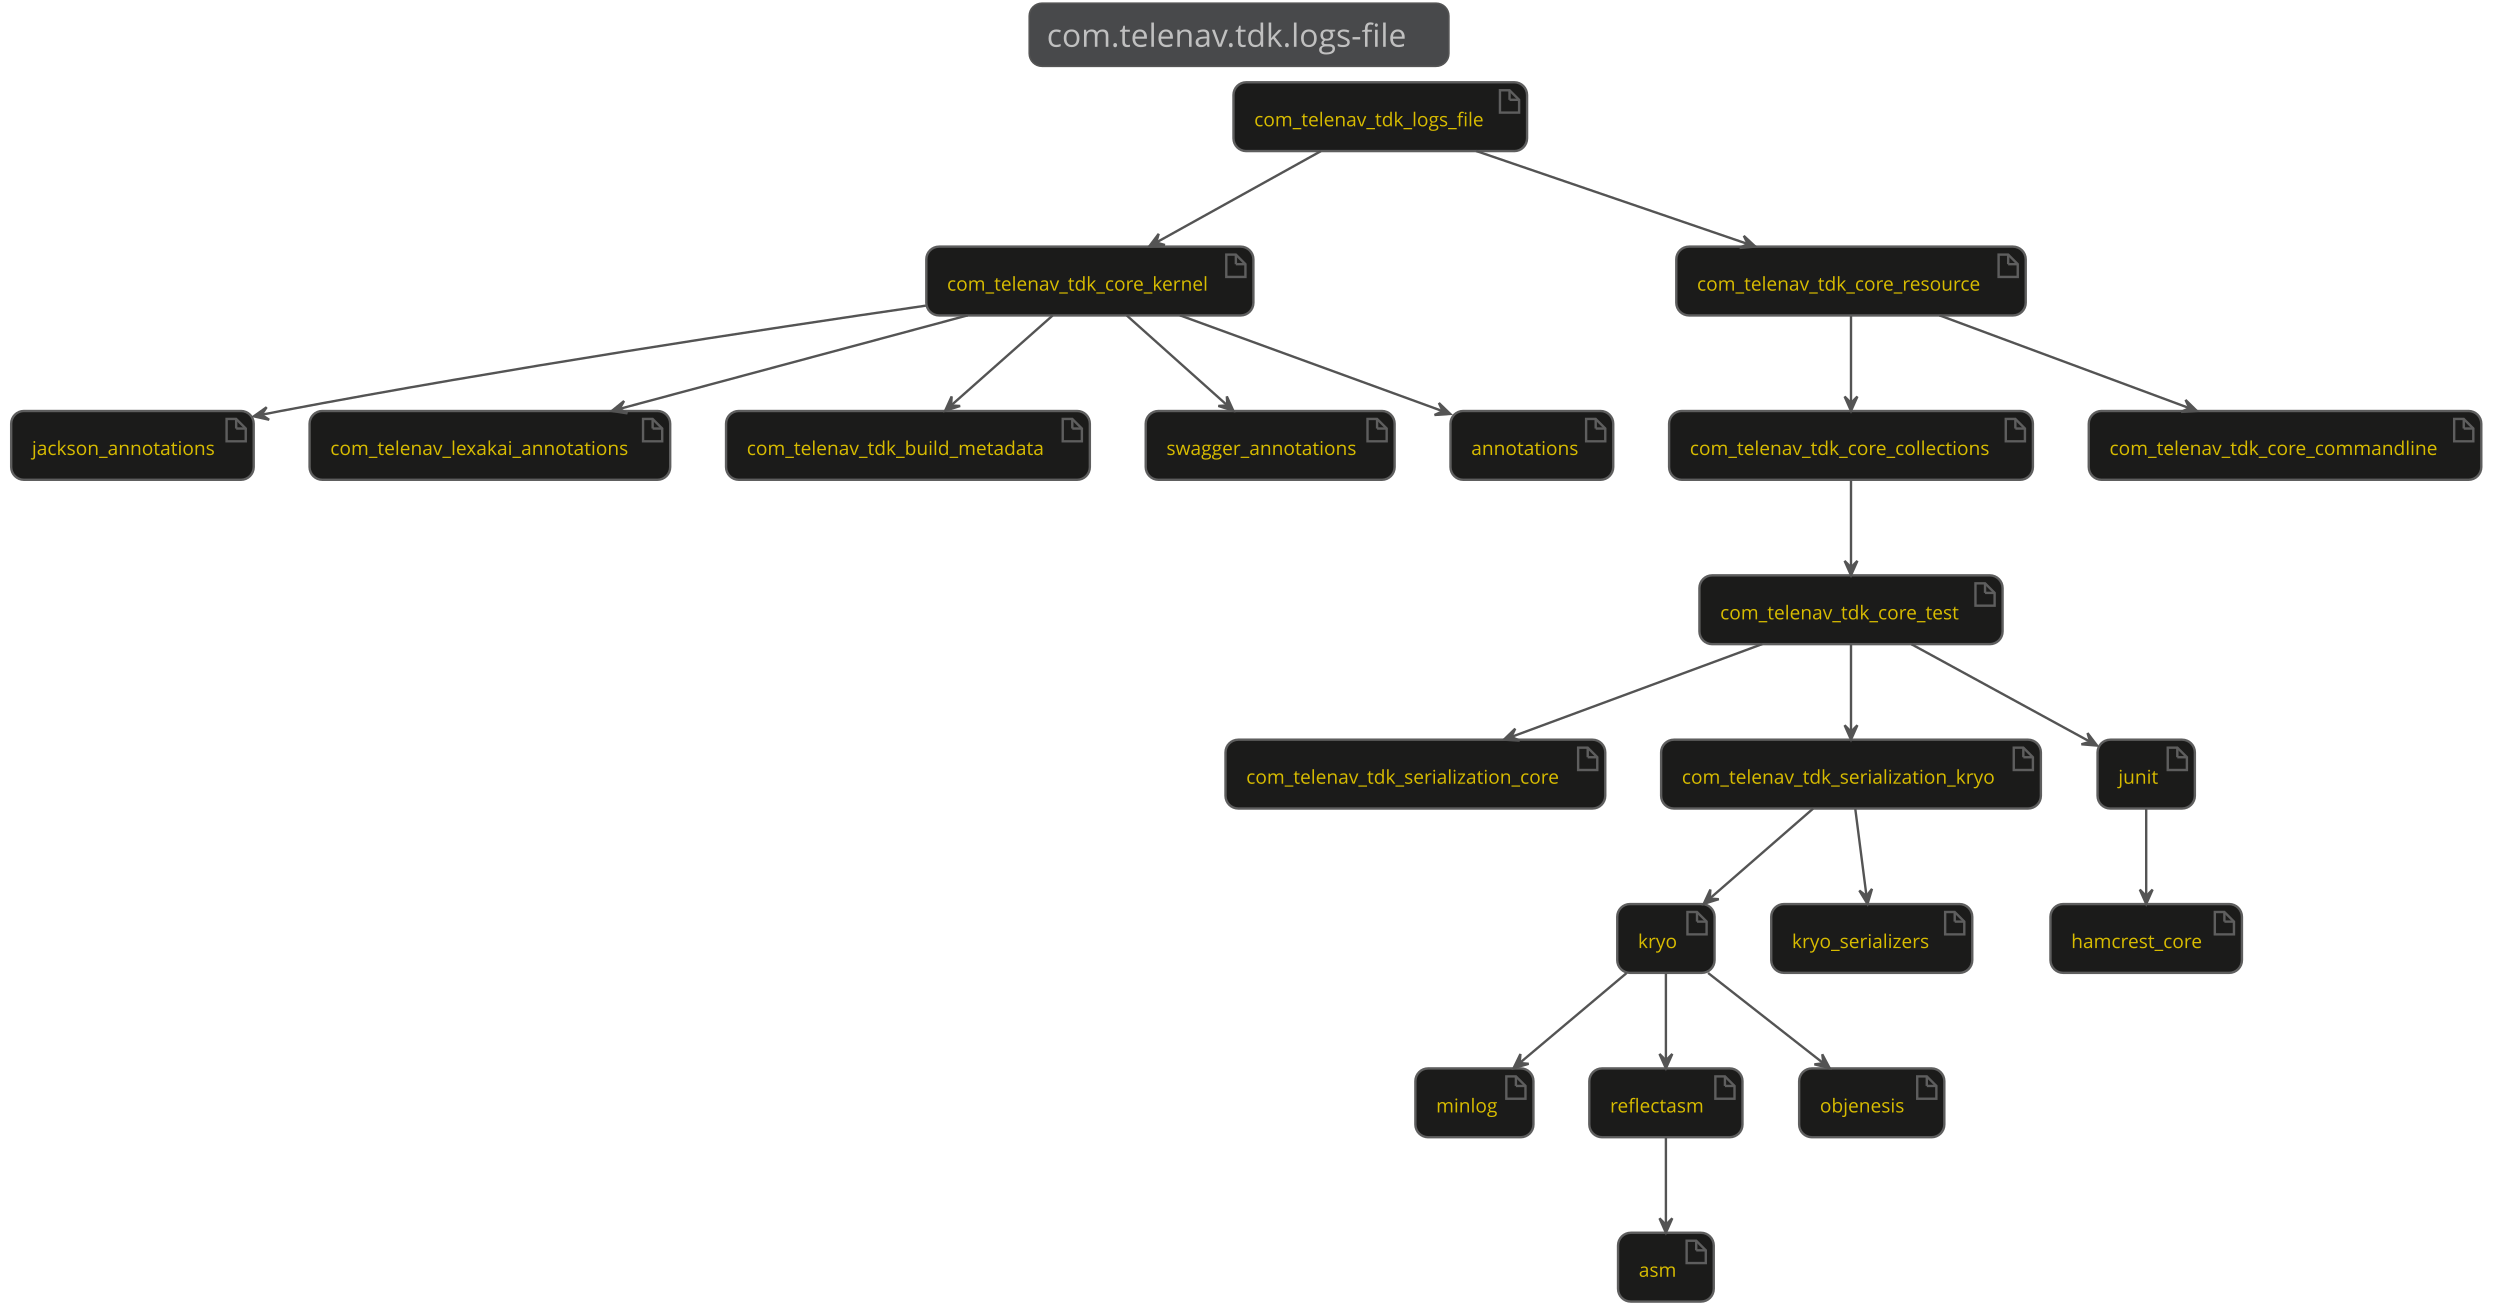
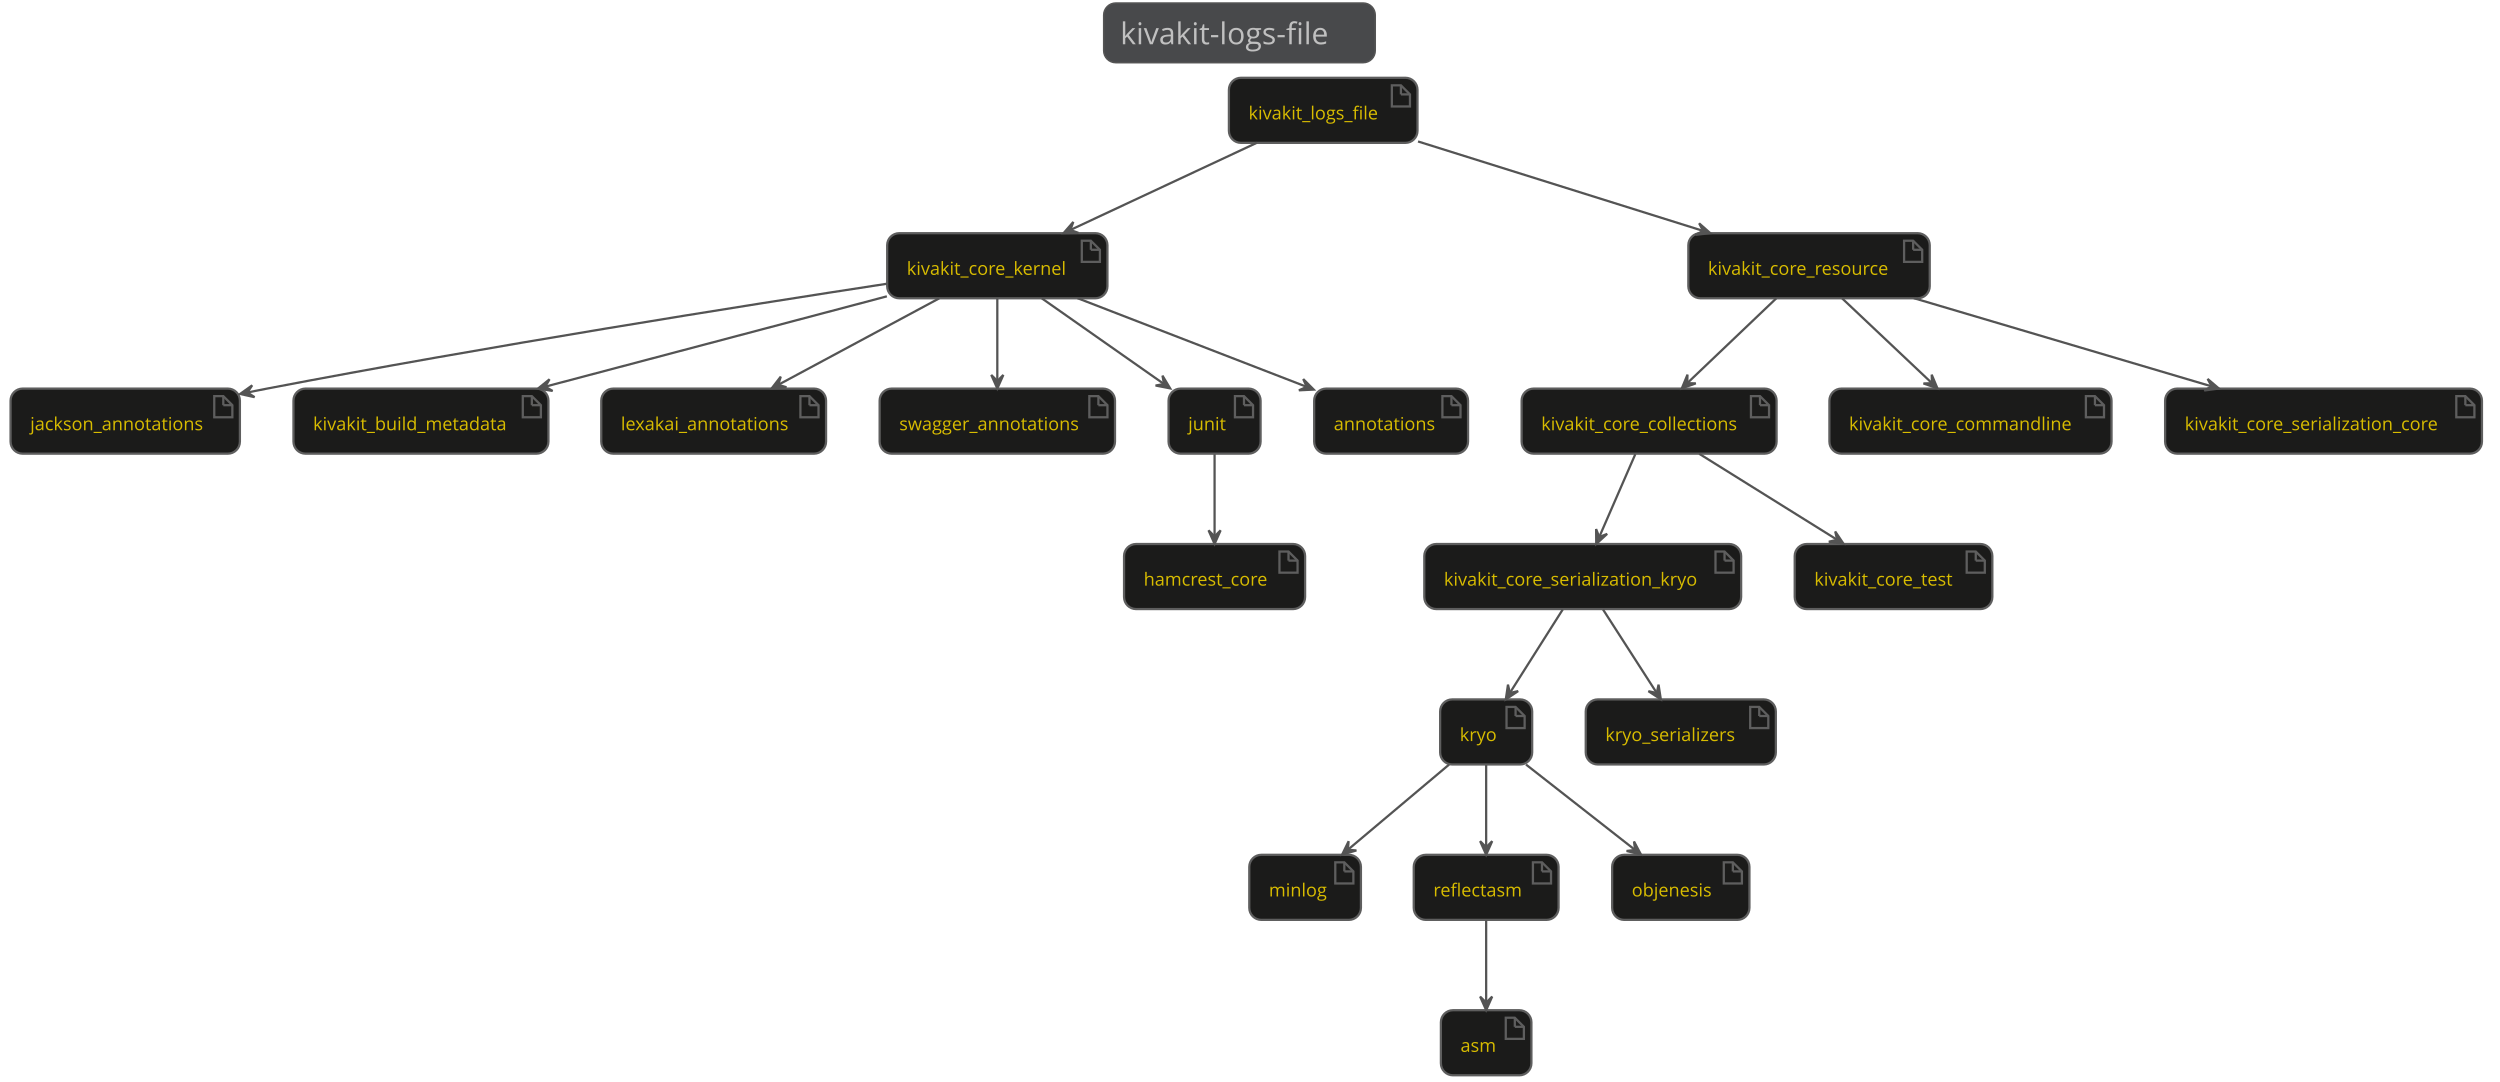
- <svg xmlns="http://www.w3.org/2000/svg" contentScriptType="application/ecmascript" contentStyleType="text/css" height="855.208px" preserveAspectRatio="none" style="width:1632px;height:855px;background:#333333;" version="1.1" viewBox="0 0 1632 855" width="1632.292px" zoomAndPan="magnify">
+ <svg xmlns="http://www.w3.org/2000/svg" contentScriptType="application/ecmascript" contentStyleType="text/css" height="747.917px" preserveAspectRatio="none" style="width:1726px;height:747px;background:#333333;" version="1.1" viewBox="0 0 1726 747" width="1726.042px" zoomAndPan="magnify">
  <defs />
  <g>
-     <rect fill="#48494B" height="41.203" rx="8.333" ry="8.333" style="stroke:#545454;stroke-width:1.042;" width="273.958" x="671.875" y="2.083" />
-     <text fill="#C0C0C0" font-family="Open Sans,Avenir,Nunito,Arial,Helvetica,SansSerif" font-size="20.833" lengthAdjust="spacing" textLength="251.042" x="683.333" y="30.558">com.telenav.tdk.logs-file</text>
-     <rect fill="#1B1B1A" height="44.93" rx="8.333" ry="8.333" style="stroke:#5E5E5E;stroke-width:1.562;" width="63.542" x="1055.729" y="590.161" />
-     <polygon fill="#1B1B1A" points="1101.562,595.37,1101.562,609.953,1114.062,609.953,1114.062,601.62,1107.812,595.37,1101.562,595.37" style="stroke:#5E5E5E;stroke-width:1.562;" />
-     <line style="stroke:#5E5E5E;stroke-width:1.562;" x1="1107.812" x2="1107.812" y1="595.37" y2="601.62" />
-     <line style="stroke:#5E5E5E;stroke-width:1.562;" x1="1114.062" x2="1107.812" y1="601.62" y2="601.62" />
-     <text fill="#D8BC00" font-family="Open Sans,Avenir,Nunito,Arial,Helvetica,SansSerif" font-size="12.5" lengthAdjust="spacing" textLength="26.042" x="1069.271" y="618.913">kryo</text>
-     <rect fill="#1B1B1A" height="44.93" rx="8.333" ry="8.333" style="stroke:#5E5E5E;stroke-width:1.562;" width="77.083" x="923.958" y="697.453" />
-     <polygon fill="#1B1B1A" points="983.333,702.661,983.333,717.245,995.833,717.245,995.833,708.911,989.583,702.661,983.333,702.661" style="stroke:#5E5E5E;stroke-width:1.562;" />
-     <line style="stroke:#5E5E5E;stroke-width:1.562;" x1="989.583" x2="989.583" y1="702.661" y2="708.911" />
-     <line style="stroke:#5E5E5E;stroke-width:1.562;" x1="995.833" x2="989.583" y1="708.911" y2="708.911" />
-     <text fill="#D8BC00" font-family="Open Sans,Avenir,Nunito,Arial,Helvetica,SansSerif" font-size="12.5" lengthAdjust="spacing" textLength="39.583" x="937.5" y="726.204">minlog</text>
-     <rect fill="#1B1B1A" height="44.93" rx="8.333" ry="8.333" style="stroke:#5E5E5E;stroke-width:1.562;" width="100" x="1037.5" y="697.453" />
-     <polygon fill="#1B1B1A" points="1119.792,702.661,1119.792,717.245,1132.292,717.245,1132.292,708.911,1126.042,702.661,1119.792,702.661" style="stroke:#5E5E5E;stroke-width:1.562;" />
-     <line style="stroke:#5E5E5E;stroke-width:1.562;" x1="1126.042" x2="1126.042" y1="702.661" y2="708.911" />
-     <line style="stroke:#5E5E5E;stroke-width:1.562;" x1="1132.292" x2="1126.042" y1="708.911" y2="708.911" />
-     <text fill="#D8BC00" font-family="Open Sans,Avenir,Nunito,Arial,Helvetica,SansSerif" font-size="12.5" lengthAdjust="spacing" textLength="62.5" x="1051.042" y="726.204">reflectasm</text>
+     <rect fill="#48494B" height="41.203" rx="8.333" ry="8.333" style="stroke:#545454;stroke-width:1.042;" width="187.5" x="761.979" y="2.083" />
+     <text fill="#C0C0C0" font-family="Open Sans,Avenir,Nunito,Arial,Helvetica,SansSerif" font-size="20.833" lengthAdjust="spacing" textLength="164.583" x="773.438" y="30.558">kivakit-logs-file</text>
+     <rect fill="#1B1B1A" height="44.93" rx="8.333" ry="8.333" style="stroke:#5E5E5E;stroke-width:1.562;" width="63.542" x="994.271" y="482.87" />
+     <polygon fill="#1B1B1A" points="1040.104,488.078,1040.104,502.661,1052.604,502.661,1052.604,494.328,1046.354,488.078,1040.104,488.078" style="stroke:#5E5E5E;stroke-width:1.562;" />
+     <line style="stroke:#5E5E5E;stroke-width:1.562;" x1="1046.354" x2="1046.354" y1="488.078" y2="494.328" />
+     <line style="stroke:#5E5E5E;stroke-width:1.562;" x1="1052.604" x2="1046.354" y1="494.328" y2="494.328" />
+     <text fill="#D8BC00" font-family="Open Sans,Avenir,Nunito,Arial,Helvetica,SansSerif" font-size="12.5" lengthAdjust="spacing" textLength="26.042" x="1007.812" y="511.621">kryo</text>
+     <rect fill="#1B1B1A" height="44.93" rx="8.333" ry="8.333" style="stroke:#5E5E5E;stroke-width:1.562;" width="77.083" x="862.5" y="590.161" />
+     <polygon fill="#1B1B1A" points="921.875,595.37,921.875,609.953,934.375,609.953,934.375,601.62,928.125,595.37,921.875,595.37" style="stroke:#5E5E5E;stroke-width:1.562;" />
+     <line style="stroke:#5E5E5E;stroke-width:1.562;" x1="928.125" x2="928.125" y1="595.37" y2="601.62" />
+     <line style="stroke:#5E5E5E;stroke-width:1.562;" x1="934.375" x2="928.125" y1="601.62" y2="601.62" />
+     <text fill="#D8BC00" font-family="Open Sans,Avenir,Nunito,Arial,Helvetica,SansSerif" font-size="12.5" lengthAdjust="spacing" textLength="39.583" x="876.042" y="618.913">minlog</text>
+     <rect fill="#1B1B1A" height="44.93" rx="8.333" ry="8.333" style="stroke:#5E5E5E;stroke-width:1.562;" width="100" x="976.042" y="590.161" />
+     <polygon fill="#1B1B1A" points="1058.333,595.37,1058.333,609.953,1070.833,609.953,1070.833,601.62,1064.583,595.37,1058.333,595.37" style="stroke:#5E5E5E;stroke-width:1.562;" />
+     <line style="stroke:#5E5E5E;stroke-width:1.562;" x1="1064.583" x2="1064.583" y1="595.37" y2="601.62" />
+     <line style="stroke:#5E5E5E;stroke-width:1.562;" x1="1070.833" x2="1064.583" y1="601.62" y2="601.62" />
+     <text fill="#D8BC00" font-family="Open Sans,Avenir,Nunito,Arial,Helvetica,SansSerif" font-size="12.5" lengthAdjust="spacing" textLength="62.5" x="989.583" y="618.913">reflectasm</text>
    <rect fill="#1B1B1A" height="44.93" rx="8.333" ry="8.333" style="stroke:#5E5E5E;stroke-width:1.562;" width="158.333" x="7.292" y="268.286" />
    <polygon fill="#1B1B1A" points="147.917,273.495,147.917,288.078,160.417,288.078,160.417,279.745,154.167,273.495,147.917,273.495" style="stroke:#5E5E5E;stroke-width:1.562;" />
    <line style="stroke:#5E5E5E;stroke-width:1.562;" x1="154.167" x2="154.167" y1="273.495" y2="279.745" />
    <line style="stroke:#5E5E5E;stroke-width:1.562;" x1="160.417" x2="154.167" y1="279.745" y2="279.745" />
    <text fill="#D8BC00" font-family="Open Sans,Avenir,Nunito,Arial,Helvetica,SansSerif" font-size="12.5" lengthAdjust="spacing" textLength="120.833" x="20.833" y="297.038">jackson_annotations</text>
-     <rect fill="#1B1B1A" height="44.93" rx="8.333" ry="8.333" style="stroke:#5E5E5E;stroke-width:1.562;" width="235.417" x="202.083" y="268.286" />
-     <polygon fill="#1B1B1A" points="419.792,273.495,419.792,288.078,432.292,288.078,432.292,279.745,426.042,273.495,419.792,273.495" style="stroke:#5E5E5E;stroke-width:1.562;" />
-     <line style="stroke:#5E5E5E;stroke-width:1.562;" x1="426.042" x2="426.042" y1="273.495" y2="279.745" />
-     <line style="stroke:#5E5E5E;stroke-width:1.562;" x1="432.292" x2="426.042" y1="279.745" y2="279.745" />
-     <text fill="#D8BC00" font-family="Open Sans,Avenir,Nunito,Arial,Helvetica,SansSerif" font-size="12.5" lengthAdjust="spacing" textLength="197.917" x="215.625" y="297.038">com_telenav_lexakai_annotations</text>
-     <rect fill="#1B1B1A" height="44.93" rx="8.333" ry="8.333" style="stroke:#5E5E5E;stroke-width:1.562;" width="237.5" x="473.958" y="268.286" />
-     <polygon fill="#1B1B1A" points="693.75,273.495,693.75,288.078,706.25,288.078,706.25,279.745,700,273.495,693.75,273.495" style="stroke:#5E5E5E;stroke-width:1.562;" />
-     <line style="stroke:#5E5E5E;stroke-width:1.562;" x1="700" x2="700" y1="273.495" y2="279.745" />
-     <line style="stroke:#5E5E5E;stroke-width:1.562;" x1="706.25" x2="700" y1="279.745" y2="279.745" />
-     <text fill="#D8BC00" font-family="Open Sans,Avenir,Nunito,Arial,Helvetica,SansSerif" font-size="12.5" lengthAdjust="spacing" textLength="200" x="487.5" y="297.038">com_telenav_tdk_build_metadata</text>
-     <rect fill="#1B1B1A" height="44.93" rx="8.333" ry="8.333" style="stroke:#5E5E5E;stroke-width:1.562;" width="237.5" x="1089.583" y="268.286" />
-     <polygon fill="#1B1B1A" points="1309.375,273.495,1309.375,288.078,1321.875,288.078,1321.875,279.745,1315.625,273.495,1309.375,273.495" style="stroke:#5E5E5E;stroke-width:1.562;" />
-     <line style="stroke:#5E5E5E;stroke-width:1.562;" x1="1315.625" x2="1315.625" y1="273.495" y2="279.745" />
-     <line style="stroke:#5E5E5E;stroke-width:1.562;" x1="1321.875" x2="1315.625" y1="279.745" y2="279.745" />
-     <text fill="#D8BC00" font-family="Open Sans,Avenir,Nunito,Arial,Helvetica,SansSerif" font-size="12.5" lengthAdjust="spacing" textLength="200" x="1103.125" y="297.038">com_telenav_tdk_core_collections</text>
-     <rect fill="#1B1B1A" height="44.93" rx="8.333" ry="8.333" style="stroke:#5E5E5E;stroke-width:1.562;" width="256.25" x="1363.542" y="268.286" />
-     <polygon fill="#1B1B1A" points="1602.083,273.495,1602.083,288.078,1614.583,288.078,1614.583,279.745,1608.333,273.495,1602.083,273.495" style="stroke:#5E5E5E;stroke-width:1.562;" />
-     <line style="stroke:#5E5E5E;stroke-width:1.562;" x1="1608.333" x2="1608.333" y1="273.495" y2="279.745" />
-     <line style="stroke:#5E5E5E;stroke-width:1.562;" x1="1614.583" x2="1608.333" y1="279.745" y2="279.745" />
-     <text fill="#D8BC00" font-family="Open Sans,Avenir,Nunito,Arial,Helvetica,SansSerif" font-size="12.5" lengthAdjust="spacing" textLength="218.75" x="1377.083" y="297.038">com_telenav_tdk_core_commandline</text>
-     <rect fill="#1B1B1A" height="44.93" rx="8.333" ry="8.333" style="stroke:#5E5E5E;stroke-width:1.562;" width="213.542" x="604.688" y="160.994" />
-     <polygon fill="#1B1B1A" points="800.521,166.203,800.521,180.786,813.021,180.786,813.021,172.453,806.771,166.203,800.521,166.203" style="stroke:#5E5E5E;stroke-width:1.562;" />
-     <line style="stroke:#5E5E5E;stroke-width:1.562;" x1="806.771" x2="806.771" y1="166.203" y2="172.453" />
-     <line style="stroke:#5E5E5E;stroke-width:1.562;" x1="813.021" x2="806.771" y1="172.453" y2="172.453" />
-     <text fill="#D8BC00" font-family="Open Sans,Avenir,Nunito,Arial,Helvetica,SansSerif" font-size="12.5" lengthAdjust="spacing" textLength="176.042" x="618.229" y="189.746">com_telenav_tdk_core_kernel</text>
-     <rect fill="#1B1B1A" height="44.93" rx="8.333" ry="8.333" style="stroke:#5E5E5E;stroke-width:1.562;" width="228.125" x="1094.271" y="160.994" />
-     <polygon fill="#1B1B1A" points="1304.688,166.203,1304.688,180.786,1317.188,180.786,1317.188,172.453,1310.938,166.203,1304.688,166.203" style="stroke:#5E5E5E;stroke-width:1.562;" />
-     <line style="stroke:#5E5E5E;stroke-width:1.562;" x1="1310.938" x2="1310.938" y1="166.203" y2="172.453" />
-     <line style="stroke:#5E5E5E;stroke-width:1.562;" x1="1317.188" x2="1310.938" y1="172.453" y2="172.453" />
-     <text fill="#D8BC00" font-family="Open Sans,Avenir,Nunito,Arial,Helvetica,SansSerif" font-size="12.5" lengthAdjust="spacing" textLength="190.625" x="1107.812" y="189.746">com_telenav_tdk_core_resource</text>
-     <rect fill="#1B1B1A" height="44.93" rx="8.333" ry="8.333" style="stroke:#5E5E5E;stroke-width:1.562;" width="197.917" x="1109.375" y="375.578" />
-     <polygon fill="#1B1B1A" points="1289.583,380.786,1289.583,395.37,1302.083,395.37,1302.083,387.036,1295.833,380.786,1289.583,380.786" style="stroke:#5E5E5E;stroke-width:1.562;" />
-     <line style="stroke:#5E5E5E;stroke-width:1.562;" x1="1295.833" x2="1295.833" y1="380.786" y2="387.036" />
-     <line style="stroke:#5E5E5E;stroke-width:1.562;" x1="1302.083" x2="1295.833" y1="387.036" y2="387.036" />
-     <text fill="#D8BC00" font-family="Open Sans,Avenir,Nunito,Arial,Helvetica,SansSerif" font-size="12.5" lengthAdjust="spacing" textLength="160.417" x="1122.917" y="404.329">com_telenav_tdk_core_test</text>
-     <rect fill="#1B1B1A" height="44.93" rx="8.333" ry="8.333" style="stroke:#5E5E5E;stroke-width:1.562;" width="191.667" x="805.208" y="53.703" />
-     <polygon fill="#1B1B1A" points="979.167,58.911,979.167,73.495,991.667,73.495,991.667,65.161,985.417,58.911,979.167,58.911" style="stroke:#5E5E5E;stroke-width:1.562;" />
-     <line style="stroke:#5E5E5E;stroke-width:1.562;" x1="985.417" x2="985.417" y1="58.911" y2="65.161" />
-     <line style="stroke:#5E5E5E;stroke-width:1.562;" x1="991.667" x2="985.417" y1="65.161" y2="65.161" />
-     <text fill="#D8BC00" font-family="Open Sans,Avenir,Nunito,Arial,Helvetica,SansSerif" font-size="12.5" lengthAdjust="spacing" textLength="154.167" x="818.75" y="82.454">com_telenav_tdk_logs_file</text>
-     <rect fill="#1B1B1A" height="44.93" rx="8.333" ry="8.333" style="stroke:#5E5E5E;stroke-width:1.562;" width="247.917" x="800" y="482.87" />
-     <polygon fill="#1B1B1A" points="1030.208,488.078,1030.208,502.661,1042.708,502.661,1042.708,494.328,1036.458,488.078,1030.208,488.078" style="stroke:#5E5E5E;stroke-width:1.562;" />
-     <line style="stroke:#5E5E5E;stroke-width:1.562;" x1="1036.458" x2="1036.458" y1="488.078" y2="494.328" />
-     <line style="stroke:#5E5E5E;stroke-width:1.562;" x1="1042.708" x2="1036.458" y1="494.328" y2="494.328" />
-     <text fill="#D8BC00" font-family="Open Sans,Avenir,Nunito,Arial,Helvetica,SansSerif" font-size="12.5" lengthAdjust="spacing" textLength="210.417" x="813.542" y="511.621">com_telenav_tdk_serialization_core</text>
-     <rect fill="#1B1B1A" height="44.93" rx="8.333" ry="8.333" style="stroke:#5E5E5E;stroke-width:1.562;" width="247.917" x="1084.375" y="482.87" />
-     <polygon fill="#1B1B1A" points="1314.583,488.078,1314.583,502.661,1327.083,502.661,1327.083,494.328,1320.833,488.078,1314.583,488.078" style="stroke:#5E5E5E;stroke-width:1.562;" />
-     <line style="stroke:#5E5E5E;stroke-width:1.562;" x1="1320.833" x2="1320.833" y1="488.078" y2="494.328" />
-     <line style="stroke:#5E5E5E;stroke-width:1.562;" x1="1327.083" x2="1320.833" y1="494.328" y2="494.328" />
-     <text fill="#D8BC00" font-family="Open Sans,Avenir,Nunito,Arial,Helvetica,SansSerif" font-size="12.5" lengthAdjust="spacing" textLength="210.417" x="1097.917" y="511.621">com_telenav_tdk_serialization_kryo</text>
-     <rect fill="#1B1B1A" height="44.93" rx="8.333" ry="8.333" style="stroke:#5E5E5E;stroke-width:1.562;" width="131.25" x="1156.25" y="590.161" />
-     <polygon fill="#1B1B1A" points="1269.792,595.37,1269.792,609.953,1282.292,609.953,1282.292,601.62,1276.042,595.37,1269.792,595.37" style="stroke:#5E5E5E;stroke-width:1.562;" />
-     <line style="stroke:#5E5E5E;stroke-width:1.562;" x1="1276.042" x2="1276.042" y1="595.37" y2="601.62" />
-     <line style="stroke:#5E5E5E;stroke-width:1.562;" x1="1282.292" x2="1276.042" y1="601.62" y2="601.62" />
-     <text fill="#D8BC00" font-family="Open Sans,Avenir,Nunito,Arial,Helvetica,SansSerif" font-size="12.5" lengthAdjust="spacing" textLength="93.75" x="1169.792" y="618.913">kryo_serializers</text>
-     <rect fill="#1B1B1A" height="44.93" rx="8.333" ry="8.333" style="stroke:#5E5E5E;stroke-width:1.562;" width="162.5" x="747.917" y="268.286" />
-     <polygon fill="#1B1B1A" points="892.708,273.495,892.708,288.078,905.208,288.078,905.208,279.745,898.958,273.495,892.708,273.495" style="stroke:#5E5E5E;stroke-width:1.562;" />
-     <line style="stroke:#5E5E5E;stroke-width:1.562;" x1="898.958" x2="898.958" y1="273.495" y2="279.745" />
-     <line style="stroke:#5E5E5E;stroke-width:1.562;" x1="905.208" x2="898.958" y1="279.745" y2="279.745" />
-     <text fill="#D8BC00" font-family="Open Sans,Avenir,Nunito,Arial,Helvetica,SansSerif" font-size="12.5" lengthAdjust="spacing" textLength="125" x="761.458" y="297.038">swagger_annotations</text>
-     <rect fill="#1B1B1A" height="44.93" rx="8.333" ry="8.333" style="stroke:#5E5E5E;stroke-width:1.562;" width="63.542" x="1369.271" y="482.87" />
-     <polygon fill="#1B1B1A" points="1415.104,488.078,1415.104,502.661,1427.604,502.661,1427.604,494.328,1421.354,488.078,1415.104,488.078" style="stroke:#5E5E5E;stroke-width:1.562;" />
-     <line style="stroke:#5E5E5E;stroke-width:1.562;" x1="1421.354" x2="1421.354" y1="488.078" y2="494.328" />
-     <line style="stroke:#5E5E5E;stroke-width:1.562;" x1="1427.604" x2="1421.354" y1="494.328" y2="494.328" />
-     <text fill="#D8BC00" font-family="Open Sans,Avenir,Nunito,Arial,Helvetica,SansSerif" font-size="12.5" lengthAdjust="spacing" textLength="26.042" x="1382.812" y="511.621">junit</text>
-     <rect fill="#1B1B1A" height="44.93" rx="8.333" ry="8.333" style="stroke:#5E5E5E;stroke-width:1.562;" width="125" x="1338.542" y="590.161" />
-     <polygon fill="#1B1B1A" points="1445.833,595.37,1445.833,609.953,1458.333,609.953,1458.333,601.62,1452.083,595.37,1445.833,595.37" style="stroke:#5E5E5E;stroke-width:1.562;" />
-     <line style="stroke:#5E5E5E;stroke-width:1.562;" x1="1452.083" x2="1452.083" y1="595.37" y2="601.62" />
-     <line style="stroke:#5E5E5E;stroke-width:1.562;" x1="1458.333" x2="1452.083" y1="601.62" y2="601.62" />
-     <text fill="#D8BC00" font-family="Open Sans,Avenir,Nunito,Arial,Helvetica,SansSerif" font-size="12.5" lengthAdjust="spacing" textLength="87.5" x="1352.083" y="618.913">hamcrest_core</text>
-     <rect fill="#1B1B1A" height="44.93" rx="8.333" ry="8.333" style="stroke:#5E5E5E;stroke-width:1.562;" width="106.25" x="946.875" y="268.286" />
-     <polygon fill="#1B1B1A" points="1035.417,273.495,1035.417,288.078,1047.917,288.078,1047.917,279.745,1041.667,273.495,1035.417,273.495" style="stroke:#5E5E5E;stroke-width:1.562;" />
-     <line style="stroke:#5E5E5E;stroke-width:1.562;" x1="1041.667" x2="1041.667" y1="273.495" y2="279.745" />
-     <line style="stroke:#5E5E5E;stroke-width:1.562;" x1="1047.917" x2="1041.667" y1="279.745" y2="279.745" />
-     <text fill="#D8BC00" font-family="Open Sans,Avenir,Nunito,Arial,Helvetica,SansSerif" font-size="12.5" lengthAdjust="spacing" textLength="68.75" x="960.417" y="297.038">annotations</text>
-     <rect fill="#1B1B1A" height="44.93" rx="8.333" ry="8.333" style="stroke:#5E5E5E;stroke-width:1.562;" width="94.792" x="1174.479" y="697.453" />
-     <polygon fill="#1B1B1A" points="1251.562,702.661,1251.562,717.245,1264.062,717.245,1264.062,708.911,1257.812,702.661,1251.562,702.661" style="stroke:#5E5E5E;stroke-width:1.562;" />
-     <line style="stroke:#5E5E5E;stroke-width:1.562;" x1="1257.812" x2="1257.812" y1="702.661" y2="708.911" />
-     <line style="stroke:#5E5E5E;stroke-width:1.562;" x1="1264.062" x2="1257.812" y1="708.911" y2="708.911" />
-     <text fill="#D8BC00" font-family="Open Sans,Avenir,Nunito,Arial,Helvetica,SansSerif" font-size="12.5" lengthAdjust="spacing" textLength="57.292" x="1188.021" y="726.204">objenesis</text>
-     <rect fill="#1B1B1A" height="44.93" rx="8.333" ry="8.333" style="stroke:#5E5E5E;stroke-width:1.562;" width="62.5" x="1056.25" y="804.745" />
-     <polygon fill="#1B1B1A" points="1101.042,809.953,1101.042,824.536,1113.542,824.536,1113.542,816.203,1107.292,809.953,1101.042,809.953" style="stroke:#5E5E5E;stroke-width:1.562;" />
-     <line style="stroke:#5E5E5E;stroke-width:1.562;" x1="1107.292" x2="1107.292" y1="809.953" y2="816.203" />
-     <line style="stroke:#5E5E5E;stroke-width:1.562;" x1="1113.542" x2="1107.292" y1="816.203" y2="816.203" />
-     <text fill="#D8BC00" font-family="Open Sans,Avenir,Nunito,Arial,Helvetica,SansSerif" font-size="12.5" lengthAdjust="spacing" textLength="25" x="1069.792" y="833.496">asm</text>
-     <path d="M1208.333,313.526 C1208.333,329.995 1208.333,352.692 1208.333,370.245 " fill="none" id="com_telenav_tdk_core_collections-to-com_telenav_tdk_core_test" style="stroke:#545454;stroke-width:1.562;" />
-     <polygon fill="#545454" points="1208.333,375.526,1212.5,366.151,1208.333,370.317,1204.167,366.151,1208.333,375.526" style="stroke:#545454;stroke-width:1.562;" />
-     <path d="M770.198,205.849 C820.219,224.088 891.708,250.151 941.625,268.359 " fill="none" id="com_telenav_tdk_core_kernel-to-annotations" style="stroke:#545454;stroke-width:1.562;" />
-     <polygon fill="#545454" points="946.688,270.203,939.308,263.076,941.794,268.418,936.452,270.905,946.688,270.203" style="stroke:#545454;stroke-width:1.562;" />
-     <path d="M631.729,205.849 C565.677,223.588 472.052,248.744 404.625,266.849 " fill="none" id="com_telenav_tdk_core_kernel-to-com_telenav_lexakai_annotations" style="stroke:#545454;stroke-width:1.562;" />
-     <polygon fill="#545454" points="399.417,268.255,409.553,269.841,404.446,266.901,407.386,261.794,399.417,268.255" style="stroke:#545454;stroke-width:1.562;" />
-     <path d="M687.146,205.974 C667.927,222.994 641.094,246.776 620.927,264.64 " fill="none" id="com_telenav_tdk_core_kernel-to-com_telenav_tdk_build_metadata" style="stroke:#545454;stroke-width:1.562;" />
-     <polygon fill="#545454" points="616.99,268.13,626.771,265.034,620.889,264.677,621.246,258.795,616.99,268.13" style="stroke:#545454;stroke-width:1.562;" />
-     <path d="M604.417,199.515 C497.5,215.036 328.594,240.765 183.333,268.286 C179.292,269.057 175.156,269.859 170.979,270.703 " fill="none" id="com_telenav_tdk_core_kernel-to-jackson_annotations" style="stroke:#545454;stroke-width:1.562;" />
-     <polygon fill="#545454" points="165.677,271.776,175.69,274.012,170.783,270.749,174.046,265.842,165.677,271.776" style="stroke:#545454;stroke-width:1.562;" />
-     <path d="M735.562,205.974 C754.604,222.994 781.208,246.776 801.188,264.64 " fill="none" id="com_telenav_tdk_core_kernel-to-swagger_annotations" style="stroke:#545454;stroke-width:1.562;" />
-     <polygon fill="#545454" points="805.094,268.13,800.875,258.778,801.208,264.661,795.325,264.995,805.094,268.13" style="stroke:#545454;stroke-width:1.562;" />
-     <path d="M1208.333,206.234 C1208.333,222.703 1208.333,245.401 1208.333,262.953 " fill="none" id="com_telenav_tdk_core_resource-to-com_telenav_tdk_core_collections" style="stroke:#545454;stroke-width:1.562;" />
-     <polygon fill="#545454" points="1208.333,268.234,1212.5,258.859,1208.333,263.026,1204.167,258.859,1208.333,268.234" style="stroke:#545454;stroke-width:1.562;" />
-     <path d="M1266.01,205.849 C1313.406,223.453 1380.438,248.338 1429.125,266.411 " fill="none" id="com_telenav_tdk_core_resource-to-com_telenav_tdk_core_commandline" style="stroke:#545454;stroke-width:1.562;" />
-     <polygon fill="#545454" points="1434.073,268.255,1426.739,261.081,1429.191,266.439,1423.833,268.892,1434.073,268.255" style="stroke:#545454;stroke-width:1.562;" />
-     <path d="M1150.448,420.432 C1102.875,438.036 1035.594,462.921 986.74,480.995 " fill="none" id="com_telenav_tdk_core_test-to-com_telenav_tdk_serialization_core" style="stroke:#545454;stroke-width:1.562;" />
-     <polygon fill="#545454" points="981.771,482.838,992.009,483.503,986.657,481.036,989.124,475.684,981.771,482.838" style="stroke:#545454;stroke-width:1.562;" />
-     <path d="M1208.333,420.817 C1208.333,437.286 1208.333,459.984 1208.333,477.536 " fill="none" id="com_telenav_tdk_core_test-to-com_telenav_tdk_serialization_kryo" style="stroke:#545454;stroke-width:1.562;" />
-     <polygon fill="#545454" points="1208.333,482.817,1212.5,473.442,1208.333,477.609,1204.167,473.442,1208.333,482.817" style="stroke:#545454;stroke-width:1.562;" />
-     <path d="M1247.792,420.557 C1281.906,439.182 1330.833,465.89 1364.167,484.088 " fill="none" id="com_telenav_tdk_core_test-to-junit" style="stroke:#545454;stroke-width:1.562;" />
-     <polygon fill="#545454" points="1368.969,486.713,1362.745,478.558,1364.4,484.213,1358.744,485.868,1368.969,486.713" style="stroke:#545454;stroke-width:1.562;" />
-     <path d="M862.219,98.682 C831.042,115.984 787.271,140.276 754.917,158.234 " fill="none" id="com_telenav_tdk_logs_file-to-com_telenav_tdk_core_kernel" style="stroke:#545454;stroke-width:1.562;" />
-     <polygon fill="#545454" points="750.229,160.838,760.448,159.928,754.782,158.309,756.401,152.643,750.229,160.838" style="stroke:#545454;stroke-width:1.562;" />
-     <path d="M963.594,98.557 C1015.104,116.192 1087.99,141.151 1140.812,159.234 " fill="none" id="com_telenav_tdk_logs_file-to-com_telenav_tdk_core_resource" style="stroke:#545454;stroke-width:1.562;" />
-     <polygon fill="#545454" points="1145.865,160.963,1138.357,153.971,1140.94,159.267,1135.644,161.85,1145.865,160.963" style="stroke:#545454;stroke-width:1.562;" />
-     <path d="M1183.594,527.849 C1164.042,544.87 1136.729,568.651 1116.219,586.515 " fill="none" id="com_telenav_tdk_serialization_kryo-to-kryo" style="stroke:#545454;stroke-width:1.562;" />
-     <polygon fill="#545454" points="1112.208,590.005,1122.014,586.988,1116.135,586.584,1116.54,580.705,1112.208,590.005" style="stroke:#545454;stroke-width:1.562;" />
-     <path d="M1211.135,528.109 C1213.26,544.578 1216.177,567.276 1218.438,584.828 " fill="none" id="com_telenav_tdk_serialization_kryo-to-kryo_serializers" style="stroke:#545454;stroke-width:1.562;" />
-     <polygon fill="#545454" points="1219.115,590.109,1222.041,580.276,1218.445,584.944,1213.777,581.348,1219.115,590.109" style="stroke:#545454;stroke-width:1.562;" />
-     <path d="M1401.042,528.109 C1401.042,544.578 1401.042,567.276 1401.042,584.828 " fill="none" id="junit-to-hamcrest_core" style="stroke:#545454;stroke-width:1.562;" />
-     <polygon fill="#545454" points="1401.042,590.109,1405.208,580.734,1401.042,584.901,1396.875,580.734,1401.042,590.109" style="stroke:#545454;stroke-width:1.562;" />
-     <path d="M1061.906,635.14 C1041.677,652.161 1013.427,675.942 992.208,693.807 " fill="none" id="kryo-to-minlog" style="stroke:#545454;stroke-width:1.562;" />
-     <polygon fill="#545454" points="988.062,697.297,997.917,694.442,992.045,693.94,992.547,688.069,988.062,697.297" style="stroke:#545454;stroke-width:1.562;" />
-     <path d="M1115.021,635.14 C1136.844,652.234 1167.385,676.14 1190.219,694.026 " fill="none" id="kryo-to-objenesis" style="stroke:#545454;stroke-width:1.562;" />
-     <polygon fill="#545454" points="1194.396,697.297,1189.581,688.237,1190.294,694.087,1184.445,694.8,1194.396,697.297" style="stroke:#545454;stroke-width:1.562;" />
-     <path d="M1087.5,635.401 C1087.5,651.87 1087.5,674.567 1087.5,692.12 " fill="none" id="kryo-to-reflectasm" style="stroke:#545454;stroke-width:1.562;" />
-     <polygon fill="#545454" points="1087.5,697.401,1091.667,688.026,1087.5,692.192,1083.333,688.026,1087.5,697.401" style="stroke:#545454;stroke-width:1.562;" />
-     <path d="M1087.5,742.692 C1087.5,759.161 1087.5,781.859 1087.5,799.411 " fill="none" id="reflectasm-to-asm" style="stroke:#545454;stroke-width:1.562;" />
-     <polygon fill="#545454" points="1087.5,804.692,1091.667,795.317,1087.5,799.484,1083.333,795.317,1087.5,804.692" style="stroke:#545454;stroke-width:1.562;" />
+     <rect fill="#1B1B1A" height="44.93" rx="8.333" ry="8.333" style="stroke:#5E5E5E;stroke-width:1.562;" width="176.042" x="202.604" y="268.286" />
+     <polygon fill="#1B1B1A" points="360.938,273.495,360.938,288.078,373.438,288.078,373.438,279.745,367.188,273.495,360.938,273.495" style="stroke:#5E5E5E;stroke-width:1.562;" />
+     <line style="stroke:#5E5E5E;stroke-width:1.562;" x1="367.188" x2="367.188" y1="273.495" y2="279.745" />
+     <line style="stroke:#5E5E5E;stroke-width:1.562;" x1="373.438" x2="367.188" y1="279.745" y2="279.745" />
+     <text fill="#D8BC00" font-family="Open Sans,Avenir,Nunito,Arial,Helvetica,SansSerif" font-size="12.5" lengthAdjust="spacing" textLength="138.542" x="216.146" y="297.038">kivakit_build_metadata</text>
+     <rect fill="#1B1B1A" height="44.93" rx="8.333" ry="8.333" style="stroke:#5E5E5E;stroke-width:1.562;" width="176.042" x="1050.521" y="268.286" />
+     <polygon fill="#1B1B1A" points="1208.854,273.495,1208.854,288.078,1221.354,288.078,1221.354,279.745,1215.104,273.495,1208.854,273.495" style="stroke:#5E5E5E;stroke-width:1.562;" />
+     <line style="stroke:#5E5E5E;stroke-width:1.562;" x1="1215.104" x2="1215.104" y1="273.495" y2="279.745" />
+     <line style="stroke:#5E5E5E;stroke-width:1.562;" x1="1221.354" x2="1215.104" y1="279.745" y2="279.745" />
+     <text fill="#D8BC00" font-family="Open Sans,Avenir,Nunito,Arial,Helvetica,SansSerif" font-size="12.5" lengthAdjust="spacing" textLength="138.542" x="1064.062" y="297.038">kivakit_core_collections</text>
+     <rect fill="#1B1B1A" height="44.93" rx="8.333" ry="8.333" style="stroke:#5E5E5E;stroke-width:1.562;" width="194.792" x="1263.021" y="268.286" />
+     <polygon fill="#1B1B1A" points="1440.104,273.495,1440.104,288.078,1452.604,288.078,1452.604,279.745,1446.354,273.495,1440.104,273.495" style="stroke:#5E5E5E;stroke-width:1.562;" />
+     <line style="stroke:#5E5E5E;stroke-width:1.562;" x1="1446.354" x2="1446.354" y1="273.495" y2="279.745" />
+     <line style="stroke:#5E5E5E;stroke-width:1.562;" x1="1452.604" x2="1446.354" y1="279.745" y2="279.745" />
+     <text fill="#D8BC00" font-family="Open Sans,Avenir,Nunito,Arial,Helvetica,SansSerif" font-size="12.5" lengthAdjust="spacing" textLength="157.292" x="1276.562" y="297.038">kivakit_core_commandline</text>
+     <rect fill="#1B1B1A" height="44.93" rx="8.333" ry="8.333" style="stroke:#5E5E5E;stroke-width:1.562;" width="152.083" x="612.5" y="160.994" />
+     <polygon fill="#1B1B1A" points="746.875,166.203,746.875,180.786,759.375,180.786,759.375,172.453,753.125,166.203,746.875,166.203" style="stroke:#5E5E5E;stroke-width:1.562;" />
+     <line style="stroke:#5E5E5E;stroke-width:1.562;" x1="753.125" x2="753.125" y1="166.203" y2="172.453" />
+     <line style="stroke:#5E5E5E;stroke-width:1.562;" x1="759.375" x2="753.125" y1="172.453" y2="172.453" />
+     <text fill="#D8BC00" font-family="Open Sans,Avenir,Nunito,Arial,Helvetica,SansSerif" font-size="12.5" lengthAdjust="spacing" textLength="114.583" x="626.042" y="189.746">kivakit_core_kernel</text>
+     <rect fill="#1B1B1A" height="44.93" rx="8.333" ry="8.333" style="stroke:#5E5E5E;stroke-width:1.562;" width="166.667" x="1165.625" y="160.994" />
+     <polygon fill="#1B1B1A" points="1314.583,166.203,1314.583,180.786,1327.083,180.786,1327.083,172.453,1320.833,166.203,1314.583,166.203" style="stroke:#5E5E5E;stroke-width:1.562;" />
+     <line style="stroke:#5E5E5E;stroke-width:1.562;" x1="1320.833" x2="1320.833" y1="166.203" y2="172.453" />
+     <line style="stroke:#5E5E5E;stroke-width:1.562;" x1="1327.083" x2="1320.833" y1="172.453" y2="172.453" />
+     <text fill="#D8BC00" font-family="Open Sans,Avenir,Nunito,Arial,Helvetica,SansSerif" font-size="12.5" lengthAdjust="spacing" textLength="129.167" x="1179.167" y="189.746">kivakit_core_resource</text>
+     <rect fill="#1B1B1A" height="44.93" rx="8.333" ry="8.333" style="stroke:#5E5E5E;stroke-width:1.562;" width="218.75" x="1494.792" y="268.286" />
+     <polygon fill="#1B1B1A" points="1695.833,273.495,1695.833,288.078,1708.333,288.078,1708.333,279.745,1702.083,273.495,1695.833,273.495" style="stroke:#5E5E5E;stroke-width:1.562;" />
+     <line style="stroke:#5E5E5E;stroke-width:1.562;" x1="1702.083" x2="1702.083" y1="273.495" y2="279.745" />
+     <line style="stroke:#5E5E5E;stroke-width:1.562;" x1="1708.333" x2="1702.083" y1="279.745" y2="279.745" />
+     <text fill="#D8BC00" font-family="Open Sans,Avenir,Nunito,Arial,Helvetica,SansSerif" font-size="12.5" lengthAdjust="spacing" textLength="181.25" x="1508.333" y="297.038">kivakit_core_serialization_core</text>
+     <rect fill="#1B1B1A" height="44.93" rx="8.333" ry="8.333" style="stroke:#5E5E5E;stroke-width:1.562;" width="218.75" x="983.333" y="375.578" />
+     <polygon fill="#1B1B1A" points="1184.375,380.786,1184.375,395.37,1196.875,395.37,1196.875,387.036,1190.625,380.786,1184.375,380.786" style="stroke:#5E5E5E;stroke-width:1.562;" />
+     <line style="stroke:#5E5E5E;stroke-width:1.562;" x1="1190.625" x2="1190.625" y1="380.786" y2="387.036" />
+     <line style="stroke:#5E5E5E;stroke-width:1.562;" x1="1196.875" x2="1190.625" y1="387.036" y2="387.036" />
+     <text fill="#D8BC00" font-family="Open Sans,Avenir,Nunito,Arial,Helvetica,SansSerif" font-size="12.5" lengthAdjust="spacing" textLength="181.25" x="996.875" y="404.329">kivakit_core_serialization_kryo</text>
+     <rect fill="#1B1B1A" height="44.93" rx="8.333" ry="8.333" style="stroke:#5E5E5E;stroke-width:1.562;" width="136.458" x="1239.062" y="375.578" />
+     <polygon fill="#1B1B1A" points="1357.812,380.786,1357.812,395.37,1370.312,395.37,1370.312,387.036,1364.062,380.786,1357.812,380.786" style="stroke:#5E5E5E;stroke-width:1.562;" />
+     <line style="stroke:#5E5E5E;stroke-width:1.562;" x1="1364.062" x2="1364.062" y1="380.786" y2="387.036" />
+     <line style="stroke:#5E5E5E;stroke-width:1.562;" x1="1370.312" x2="1364.062" y1="387.036" y2="387.036" />
+     <text fill="#D8BC00" font-family="Open Sans,Avenir,Nunito,Arial,Helvetica,SansSerif" font-size="12.5" lengthAdjust="spacing" textLength="98.958" x="1252.604" y="404.329">kivakit_core_test</text>
+     <rect fill="#1B1B1A" height="44.93" rx="8.333" ry="8.333" style="stroke:#5E5E5E;stroke-width:1.562;" width="130.208" x="848.438" y="53.703" />
+     <polygon fill="#1B1B1A" points="960.938,58.911,960.938,73.495,973.438,73.495,973.438,65.161,967.188,58.911,960.938,58.911" style="stroke:#5E5E5E;stroke-width:1.562;" />
+     <line style="stroke:#5E5E5E;stroke-width:1.562;" x1="967.188" x2="967.188" y1="58.911" y2="65.161" />
+     <line style="stroke:#5E5E5E;stroke-width:1.562;" x1="973.438" x2="967.188" y1="65.161" y2="65.161" />
+     <text fill="#D8BC00" font-family="Open Sans,Avenir,Nunito,Arial,Helvetica,SansSerif" font-size="12.5" lengthAdjust="spacing" textLength="92.708" x="861.979" y="82.454">kivakit_logs_file</text>
+     <rect fill="#1B1B1A" height="44.93" rx="8.333" ry="8.333" style="stroke:#5E5E5E;stroke-width:1.562;" width="155.208" x="415.104" y="268.286" />
+     <polygon fill="#1B1B1A" points="552.604,273.495,552.604,288.078,565.104,288.078,565.104,279.745,558.854,273.495,552.604,273.495" style="stroke:#5E5E5E;stroke-width:1.562;" />
+     <line style="stroke:#5E5E5E;stroke-width:1.562;" x1="558.854" x2="558.854" y1="273.495" y2="279.745" />
+     <line style="stroke:#5E5E5E;stroke-width:1.562;" x1="565.104" x2="558.854" y1="279.745" y2="279.745" />
+     <text fill="#D8BC00" font-family="Open Sans,Avenir,Nunito,Arial,Helvetica,SansSerif" font-size="12.5" lengthAdjust="spacing" textLength="117.708" x="428.646" y="297.038">lexakai_annotations</text>
+     <rect fill="#1B1B1A" height="44.93" rx="8.333" ry="8.333" style="stroke:#5E5E5E;stroke-width:1.562;" width="131.25" x="1094.792" y="482.87" />
+     <polygon fill="#1B1B1A" points="1208.333,488.078,1208.333,502.661,1220.833,502.661,1220.833,494.328,1214.583,488.078,1208.333,488.078" style="stroke:#5E5E5E;stroke-width:1.562;" />
+     <line style="stroke:#5E5E5E;stroke-width:1.562;" x1="1214.583" x2="1214.583" y1="488.078" y2="494.328" />
+     <line style="stroke:#5E5E5E;stroke-width:1.562;" x1="1220.833" x2="1214.583" y1="494.328" y2="494.328" />
+     <text fill="#D8BC00" font-family="Open Sans,Avenir,Nunito,Arial,Helvetica,SansSerif" font-size="12.5" lengthAdjust="spacing" textLength="93.75" x="1108.333" y="511.621">kryo_serializers</text>
+     <rect fill="#1B1B1A" height="44.93" rx="8.333" ry="8.333" style="stroke:#5E5E5E;stroke-width:1.562;" width="162.5" x="607.292" y="268.286" />
+     <polygon fill="#1B1B1A" points="752.083,273.495,752.083,288.078,764.583,288.078,764.583,279.745,758.333,273.495,752.083,273.495" style="stroke:#5E5E5E;stroke-width:1.562;" />
+     <line style="stroke:#5E5E5E;stroke-width:1.562;" x1="758.333" x2="758.333" y1="273.495" y2="279.745" />
+     <line style="stroke:#5E5E5E;stroke-width:1.562;" x1="764.583" x2="758.333" y1="279.745" y2="279.745" />
+     <text fill="#D8BC00" font-family="Open Sans,Avenir,Nunito,Arial,Helvetica,SansSerif" font-size="12.5" lengthAdjust="spacing" textLength="125" x="620.833" y="297.038">swagger_annotations</text>
+     <rect fill="#1B1B1A" height="44.93" rx="8.333" ry="8.333" style="stroke:#5E5E5E;stroke-width:1.562;" width="63.542" x="806.771" y="268.286" />
+     <polygon fill="#1B1B1A" points="852.604,273.495,852.604,288.078,865.104,288.078,865.104,279.745,858.854,273.495,852.604,273.495" style="stroke:#5E5E5E;stroke-width:1.562;" />
+     <line style="stroke:#5E5E5E;stroke-width:1.562;" x1="858.854" x2="858.854" y1="273.495" y2="279.745" />
+     <line style="stroke:#5E5E5E;stroke-width:1.562;" x1="865.104" x2="858.854" y1="279.745" y2="279.745" />
+     <text fill="#D8BC00" font-family="Open Sans,Avenir,Nunito,Arial,Helvetica,SansSerif" font-size="12.5" lengthAdjust="spacing" textLength="26.042" x="820.312" y="297.038">junit</text>
+     <rect fill="#1B1B1A" height="44.93" rx="8.333" ry="8.333" style="stroke:#5E5E5E;stroke-width:1.562;" width="125" x="776.042" y="375.578" />
+     <polygon fill="#1B1B1A" points="883.333,380.786,883.333,395.37,895.833,395.37,895.833,387.036,889.583,380.786,883.333,380.786" style="stroke:#5E5E5E;stroke-width:1.562;" />
+     <line style="stroke:#5E5E5E;stroke-width:1.562;" x1="889.583" x2="889.583" y1="380.786" y2="387.036" />
+     <line style="stroke:#5E5E5E;stroke-width:1.562;" x1="895.833" x2="889.583" y1="387.036" y2="387.036" />
+     <text fill="#D8BC00" font-family="Open Sans,Avenir,Nunito,Arial,Helvetica,SansSerif" font-size="12.5" lengthAdjust="spacing" textLength="87.5" x="789.583" y="404.329">hamcrest_core</text>
+     <rect fill="#1B1B1A" height="44.93" rx="8.333" ry="8.333" style="stroke:#5E5E5E;stroke-width:1.562;" width="106.25" x="907.292" y="268.286" />
+     <polygon fill="#1B1B1A" points="995.833,273.495,995.833,288.078,1008.333,288.078,1008.333,279.745,1002.083,273.495,995.833,273.495" style="stroke:#5E5E5E;stroke-width:1.562;" />
+     <line style="stroke:#5E5E5E;stroke-width:1.562;" x1="1002.083" x2="1002.083" y1="273.495" y2="279.745" />
+     <line style="stroke:#5E5E5E;stroke-width:1.562;" x1="1008.333" x2="1002.083" y1="279.745" y2="279.745" />
+     <text fill="#D8BC00" font-family="Open Sans,Avenir,Nunito,Arial,Helvetica,SansSerif" font-size="12.5" lengthAdjust="spacing" textLength="68.75" x="920.833" y="297.038">annotations</text>
+     <rect fill="#1B1B1A" height="44.93" rx="8.333" ry="8.333" style="stroke:#5E5E5E;stroke-width:1.562;" width="94.792" x="1113.021" y="590.161" />
+     <polygon fill="#1B1B1A" points="1190.104,595.37,1190.104,609.953,1202.604,609.953,1202.604,601.62,1196.354,595.37,1190.104,595.37" style="stroke:#5E5E5E;stroke-width:1.562;" />
+     <line style="stroke:#5E5E5E;stroke-width:1.562;" x1="1196.354" x2="1196.354" y1="595.37" y2="601.62" />
+     <line style="stroke:#5E5E5E;stroke-width:1.562;" x1="1202.604" x2="1196.354" y1="601.62" y2="601.62" />
+     <text fill="#D8BC00" font-family="Open Sans,Avenir,Nunito,Arial,Helvetica,SansSerif" font-size="12.5" lengthAdjust="spacing" textLength="57.292" x="1126.562" y="618.913">objenesis</text>
+     <rect fill="#1B1B1A" height="44.93" rx="8.333" ry="8.333" style="stroke:#5E5E5E;stroke-width:1.562;" width="62.5" x="994.792" y="697.453" />
+     <polygon fill="#1B1B1A" points="1039.583,702.661,1039.583,717.245,1052.083,717.245,1052.083,708.911,1045.833,702.661,1039.583,702.661" style="stroke:#5E5E5E;stroke-width:1.562;" />
+     <line style="stroke:#5E5E5E;stroke-width:1.562;" x1="1045.833" x2="1045.833" y1="702.661" y2="708.911" />
+     <line style="stroke:#5E5E5E;stroke-width:1.562;" x1="1052.083" x2="1045.833" y1="708.911" y2="708.911" />
+     <text fill="#D8BC00" font-family="Open Sans,Avenir,Nunito,Arial,Helvetica,SansSerif" font-size="12.5" lengthAdjust="spacing" textLength="25" x="1008.333" y="726.204">asm</text>
+     <path d="M838.542,313.526 C838.542,329.995 838.542,352.692 838.542,370.245 " fill="none" id="junit-to-hamcrest_core" style="stroke:#545454;stroke-width:1.562;" />
+     <polygon fill="#545454" points="838.542,375.526,842.708,366.151,838.542,370.317,834.375,366.151,838.542,375.526" style="stroke:#545454;stroke-width:1.562;" />
+     <path d="M1129.042,313.526 C1121.802,330.14 1111.812,353.078 1104.135,370.703 " fill="none" id="kivakit_core_collections-to-kivakit_core_serialization_kryo" style="stroke:#545454;stroke-width:1.562;" />
+     <polygon fill="#545454" points="1102.031,375.526,1109.598,368.598,1104.113,370.752,1101.96,365.267,1102.031,375.526" style="stroke:#545454;stroke-width:1.562;" />
+     <path d="M1173.094,313.265 C1200.74,330.505 1239.5,354.661 1268.25,372.599 " fill="none" id="kivakit_core_collections-to-kivakit_core_test" style="stroke:#545454;stroke-width:1.562;" />
+     <polygon fill="#545454" points="1272.781,375.421,1267.027,366.928,1268.36,372.668,1262.621,374.002,1272.781,375.421" style="stroke:#545454;stroke-width:1.562;" />
+     <path d="M743.885,205.849 C789.875,223.651 855.125,248.89 901.958,267.015 " fill="none" id="kivakit_core_kernel-to-annotations" style="stroke:#545454;stroke-width:1.562;" />
+     <polygon fill="#545454" points="907,268.974,899.758,261.707,902.142,267.096,896.753,269.48,907,268.974" style="stroke:#545454;stroke-width:1.562;" />
+     <path d="M612.312,195.901 C513.396,211.057 335.562,239.244 184.375,268.286 C180.01,269.12 175.552,270.005 171.052,270.921 " fill="none" id="kivakit_core_kernel-to-jackson_annotations" style="stroke:#545454;stroke-width:1.562;" />
+     <polygon fill="#545454" points="165.75,271.995,175.769,274.202,170.853,270.953,174.102,266.037,165.75,271.995" style="stroke:#545454;stroke-width:1.562;" />
+     <path d="M719.26,205.974 C743.729,223.14 778,247.172 803.531,265.078 " fill="none" id="kivakit_core_kernel-to-junit" style="stroke:#545454;stroke-width:1.562;" />
+     <polygon fill="#545454" points="807.865,268.13,802.576,259.339,803.598,265.142,797.795,266.165,807.865,268.13" style="stroke:#545454;stroke-width:1.562;" />
+     <path d="M612.292,204.588 C544.99,222.39 446.958,248.307 376.823,266.849 " fill="none" id="kivakit_core_kernel-to-kivakit_build_metadata" style="stroke:#545454;stroke-width:1.562;" />
+     <polygon fill="#545454" points="371.406,268.286,381.538,269.9,376.439,266.946,379.394,261.848,371.406,268.286" style="stroke:#545454;stroke-width:1.562;" />
+     <path d="M648.438,205.974 C616.229,223.276 571.01,247.567 537.594,265.526 " fill="none" id="kivakit_core_kernel-to-lexakai_annotations" style="stroke:#545454;stroke-width:1.562;" />
+     <polygon fill="#545454" points="532.76,268.13,542.99,267.35,537.345,265.659,539.036,260.014,532.76,268.13" style="stroke:#545454;stroke-width:1.562;" />
+     <path d="M688.542,206.234 C688.542,222.703 688.542,245.401 688.542,262.953 " fill="none" id="kivakit_core_kernel-to-swagger_annotations" style="stroke:#545454;stroke-width:1.562;" />
+     <polygon fill="#545454" points="688.542,268.234,692.708,258.859,688.542,263.026,684.375,258.859,688.542,268.234" style="stroke:#545454;stroke-width:1.562;" />
+     <path d="M1226.344,205.974 C1208.635,222.859 1183.938,246.38 1165.25,264.192 " fill="none" id="kivakit_core_resource-to-kivakit_core_collections" style="stroke:#545454;stroke-width:1.562;" />
+     <polygon fill="#545454" points="1161.125,268.13,1170.787,264.681,1164.896,264.538,1165.039,258.647,1161.125,268.13" style="stroke:#545454;stroke-width:1.562;" />
+     <path d="M1271.781,205.974 C1289.667,222.859 1314.583,246.38 1333.448,264.192 " fill="none" id="kivakit_core_resource-to-kivakit_core_commandline" style="stroke:#545454;stroke-width:1.562;" />
+     <polygon fill="#545454" points="1337.625,268.13,1333.654,258.67,1333.832,264.56,1327.942,264.739,1337.625,268.13" style="stroke:#545454;stroke-width:1.562;" />
+     <path d="M1321.271,205.849 C1381.052,223.557 1465.74,248.64 1526.865,266.745 " fill="none" id="kivakit_core_resource-to-kivakit_core_serialization_core" style="stroke:#545454;stroke-width:1.562;" />
+     <polygon fill="#545454" points="1531.958,268.255,1524.143,261.608,1526.962,266.783,1521.788,269.602,1531.958,268.255" style="stroke:#545454;stroke-width:1.562;" />
+     <path d="M1078.896,420.817 C1068.365,437.432 1053.823,460.37 1042.667,477.995 " fill="none" id="kivakit_core_serialization_kryo-to-kryo" style="stroke:#545454;stroke-width:1.562;" />
+     <polygon fill="#545454" points="1039.604,482.817,1048.148,477.138,1042.397,478.421,1041.113,472.67,1039.604,482.817" style="stroke:#545454;stroke-width:1.562;" />
+     <path d="M1106.74,420.817 C1117.427,437.432 1132.198,460.37 1143.531,477.995 " fill="none" id="kivakit_core_serialization_kryo-to-kryo_serializers" style="stroke:#545454;stroke-width:1.562;" />
+     <polygon fill="#545454" points="1146.635,482.817,1145.062,472.68,1143.815,478.439,1138.056,477.192,1146.635,482.817" style="stroke:#545454;stroke-width:1.562;" />
+     <path d="M867.74,98.557 C830.479,115.984 777.948,140.547 739.385,158.578 " fill="none" id="kivakit_logs_file-to-kivakit_core_kernel" style="stroke:#545454;stroke-width:1.562;" />
+     <polygon fill="#545454" points="734.281,160.963,744.539,160.773,739.001,158.76,741.013,153.222,734.281,160.963" style="stroke:#545454;stroke-width:1.562;" />
+     <path d="M979.01,97.671 C1035.458,115.38 1116.885,140.922 1175.531,159.317 " fill="none" id="kivakit_logs_file-to-kivakit_core_resource" style="stroke:#545454;stroke-width:1.562;" />
+     <polygon fill="#545454" points="1180.781,160.963,1173.087,154.177,1175.813,159.401,1170.588,162.126,1180.781,160.963" style="stroke:#545454;stroke-width:1.562;" />
+     <path d="M1000.448,527.849 C980.219,544.87 951.969,568.651 930.75,586.515 " fill="none" id="kryo-to-minlog" style="stroke:#545454;stroke-width:1.562;" />
+     <polygon fill="#545454" points="926.604,590.005,936.458,587.15,930.587,586.649,931.088,580.777,926.604,590.005" style="stroke:#545454;stroke-width:1.562;" />
+     <path d="M1053.562,527.849 C1075.385,544.942 1105.927,568.849 1128.76,586.734 " fill="none" id="kryo-to-objenesis" style="stroke:#545454;stroke-width:1.562;" />
+     <polygon fill="#545454" points="1132.938,590.005,1128.123,580.946,1128.836,586.795,1122.987,587.508,1132.938,590.005" style="stroke:#545454;stroke-width:1.562;" />
+     <path d="M1026.042,528.109 C1026.042,544.578 1026.042,567.276 1026.042,584.828 " fill="none" id="kryo-to-reflectasm" style="stroke:#545454;stroke-width:1.562;" />
+     <polygon fill="#545454" points="1026.042,590.109,1030.208,580.734,1026.042,584.901,1021.875,580.734,1026.042,590.109" style="stroke:#545454;stroke-width:1.562;" />
+     <path d="M1026.042,635.401 C1026.042,651.87 1026.042,674.567 1026.042,692.12 " fill="none" id="reflectasm-to-asm" style="stroke:#545454;stroke-width:1.562;" />
+     <polygon fill="#545454" points="1026.042,697.401,1030.208,688.026,1026.042,692.192,1021.875,688.026,1026.042,697.401" style="stroke:#545454;stroke-width:1.562;" />
  </g>
</svg>
